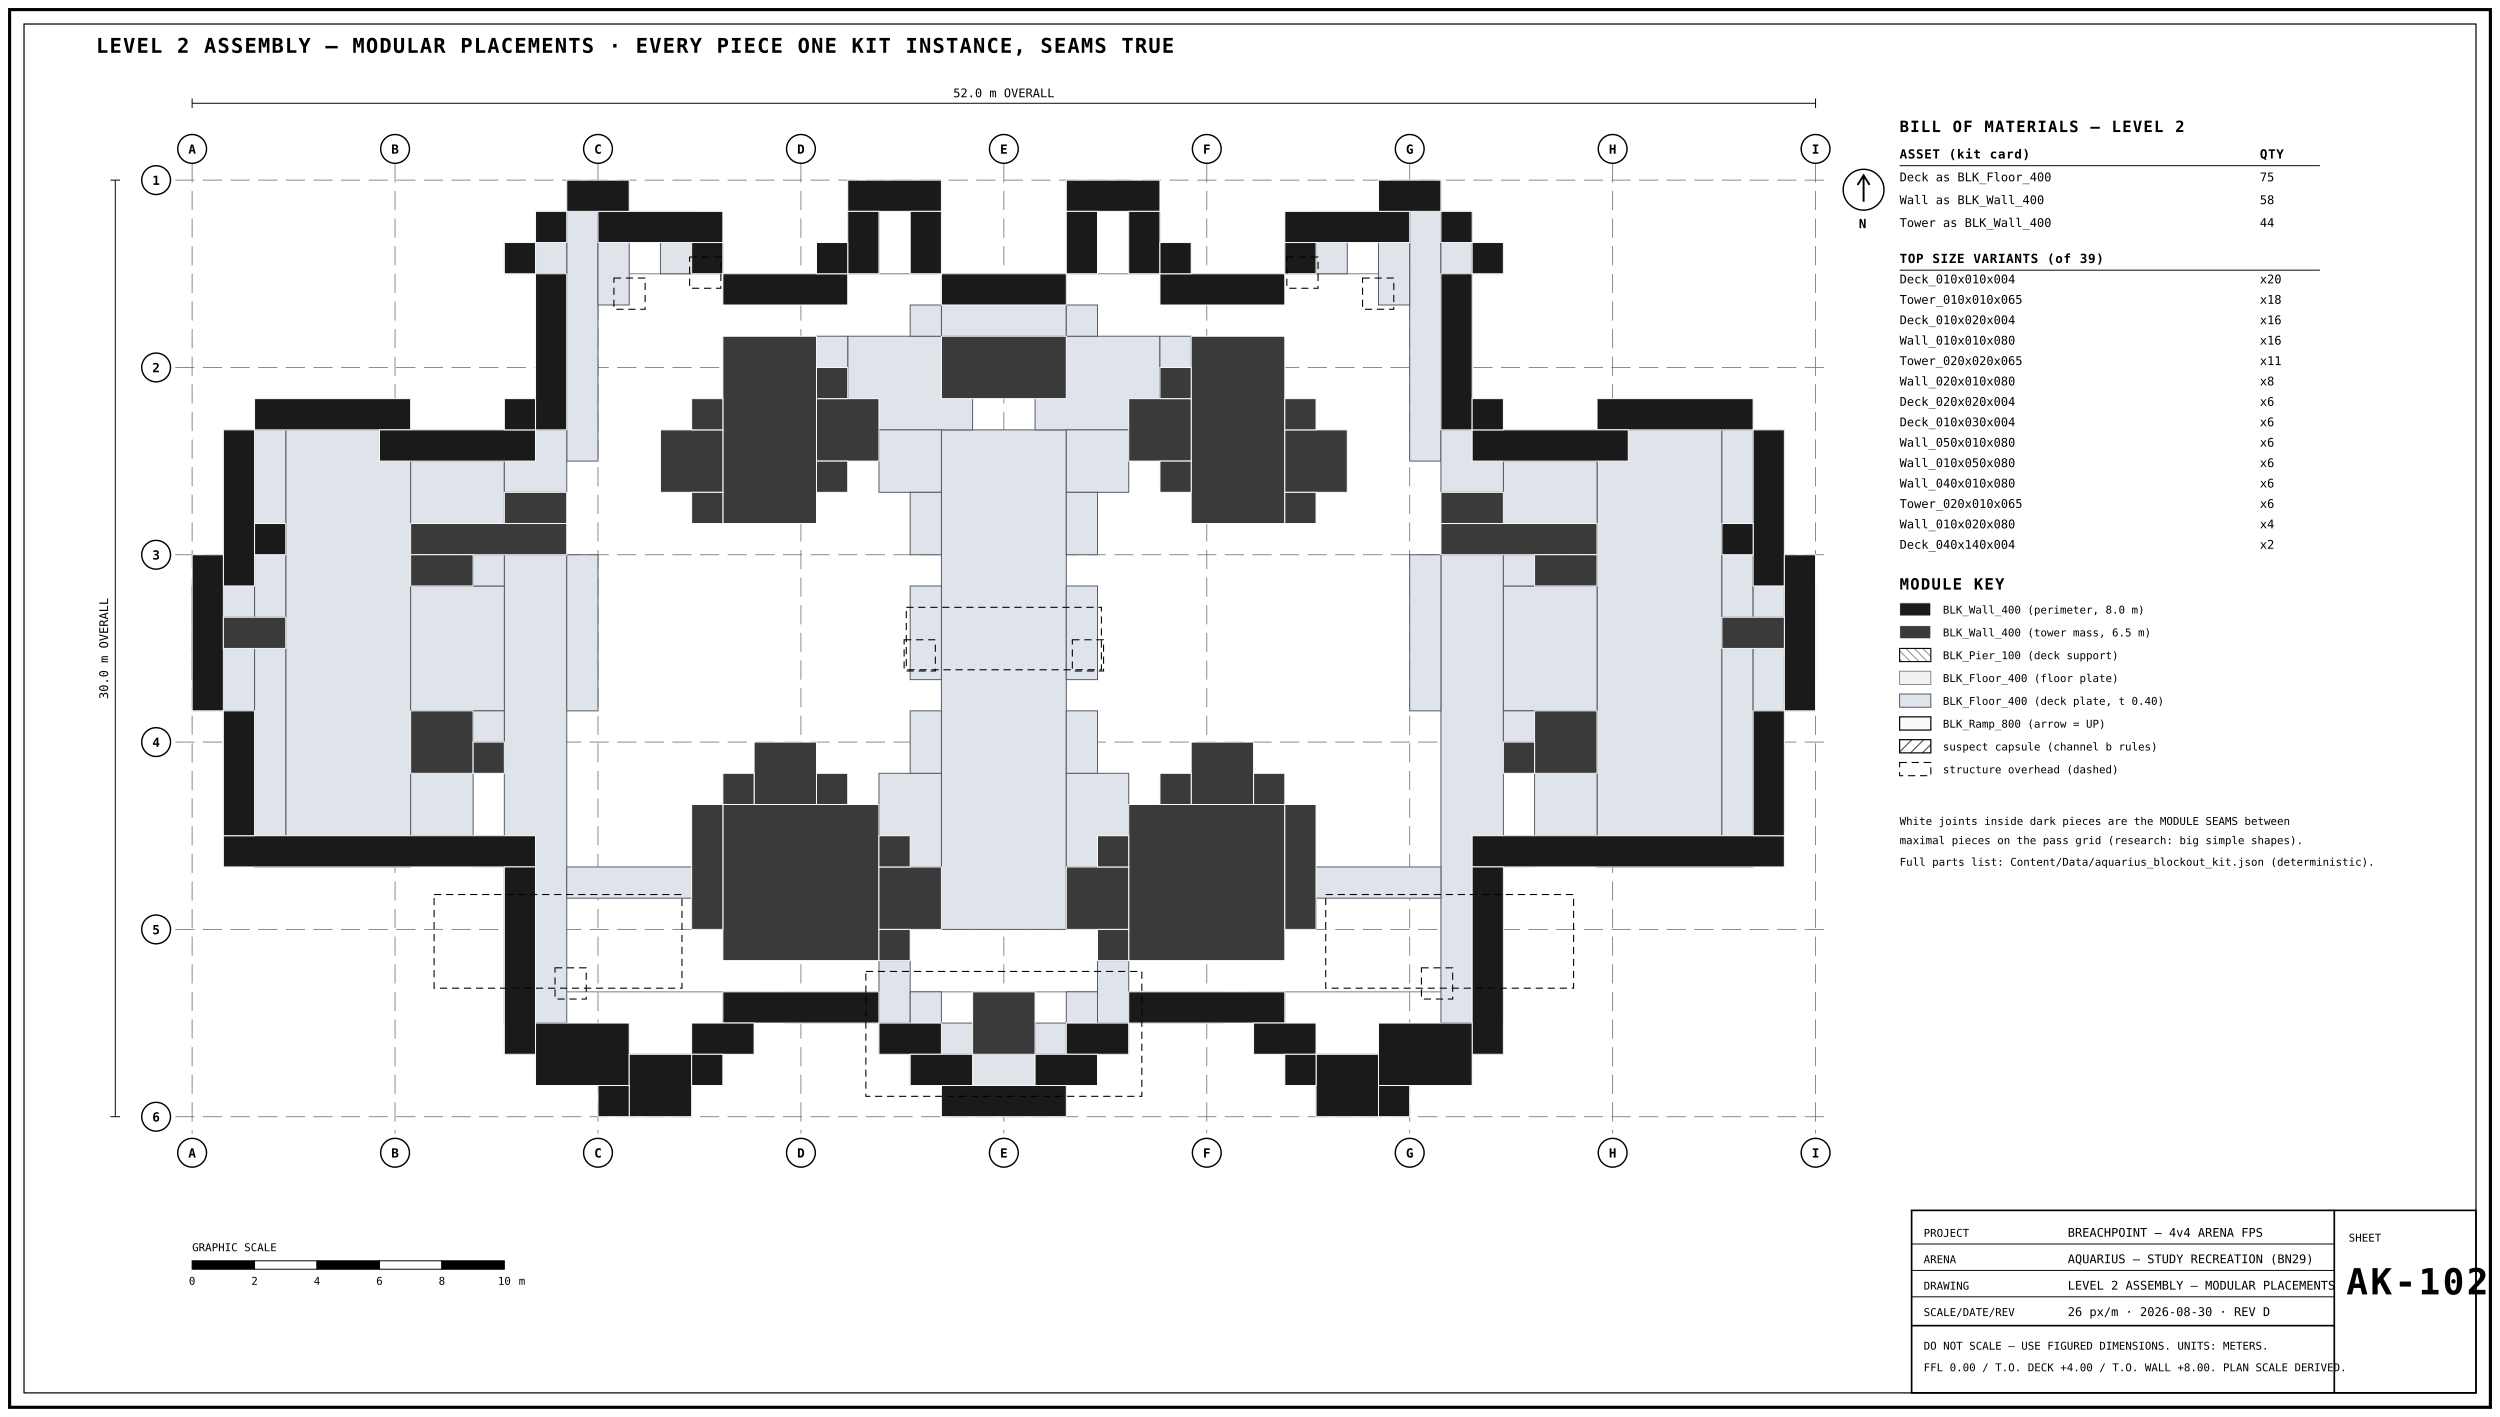
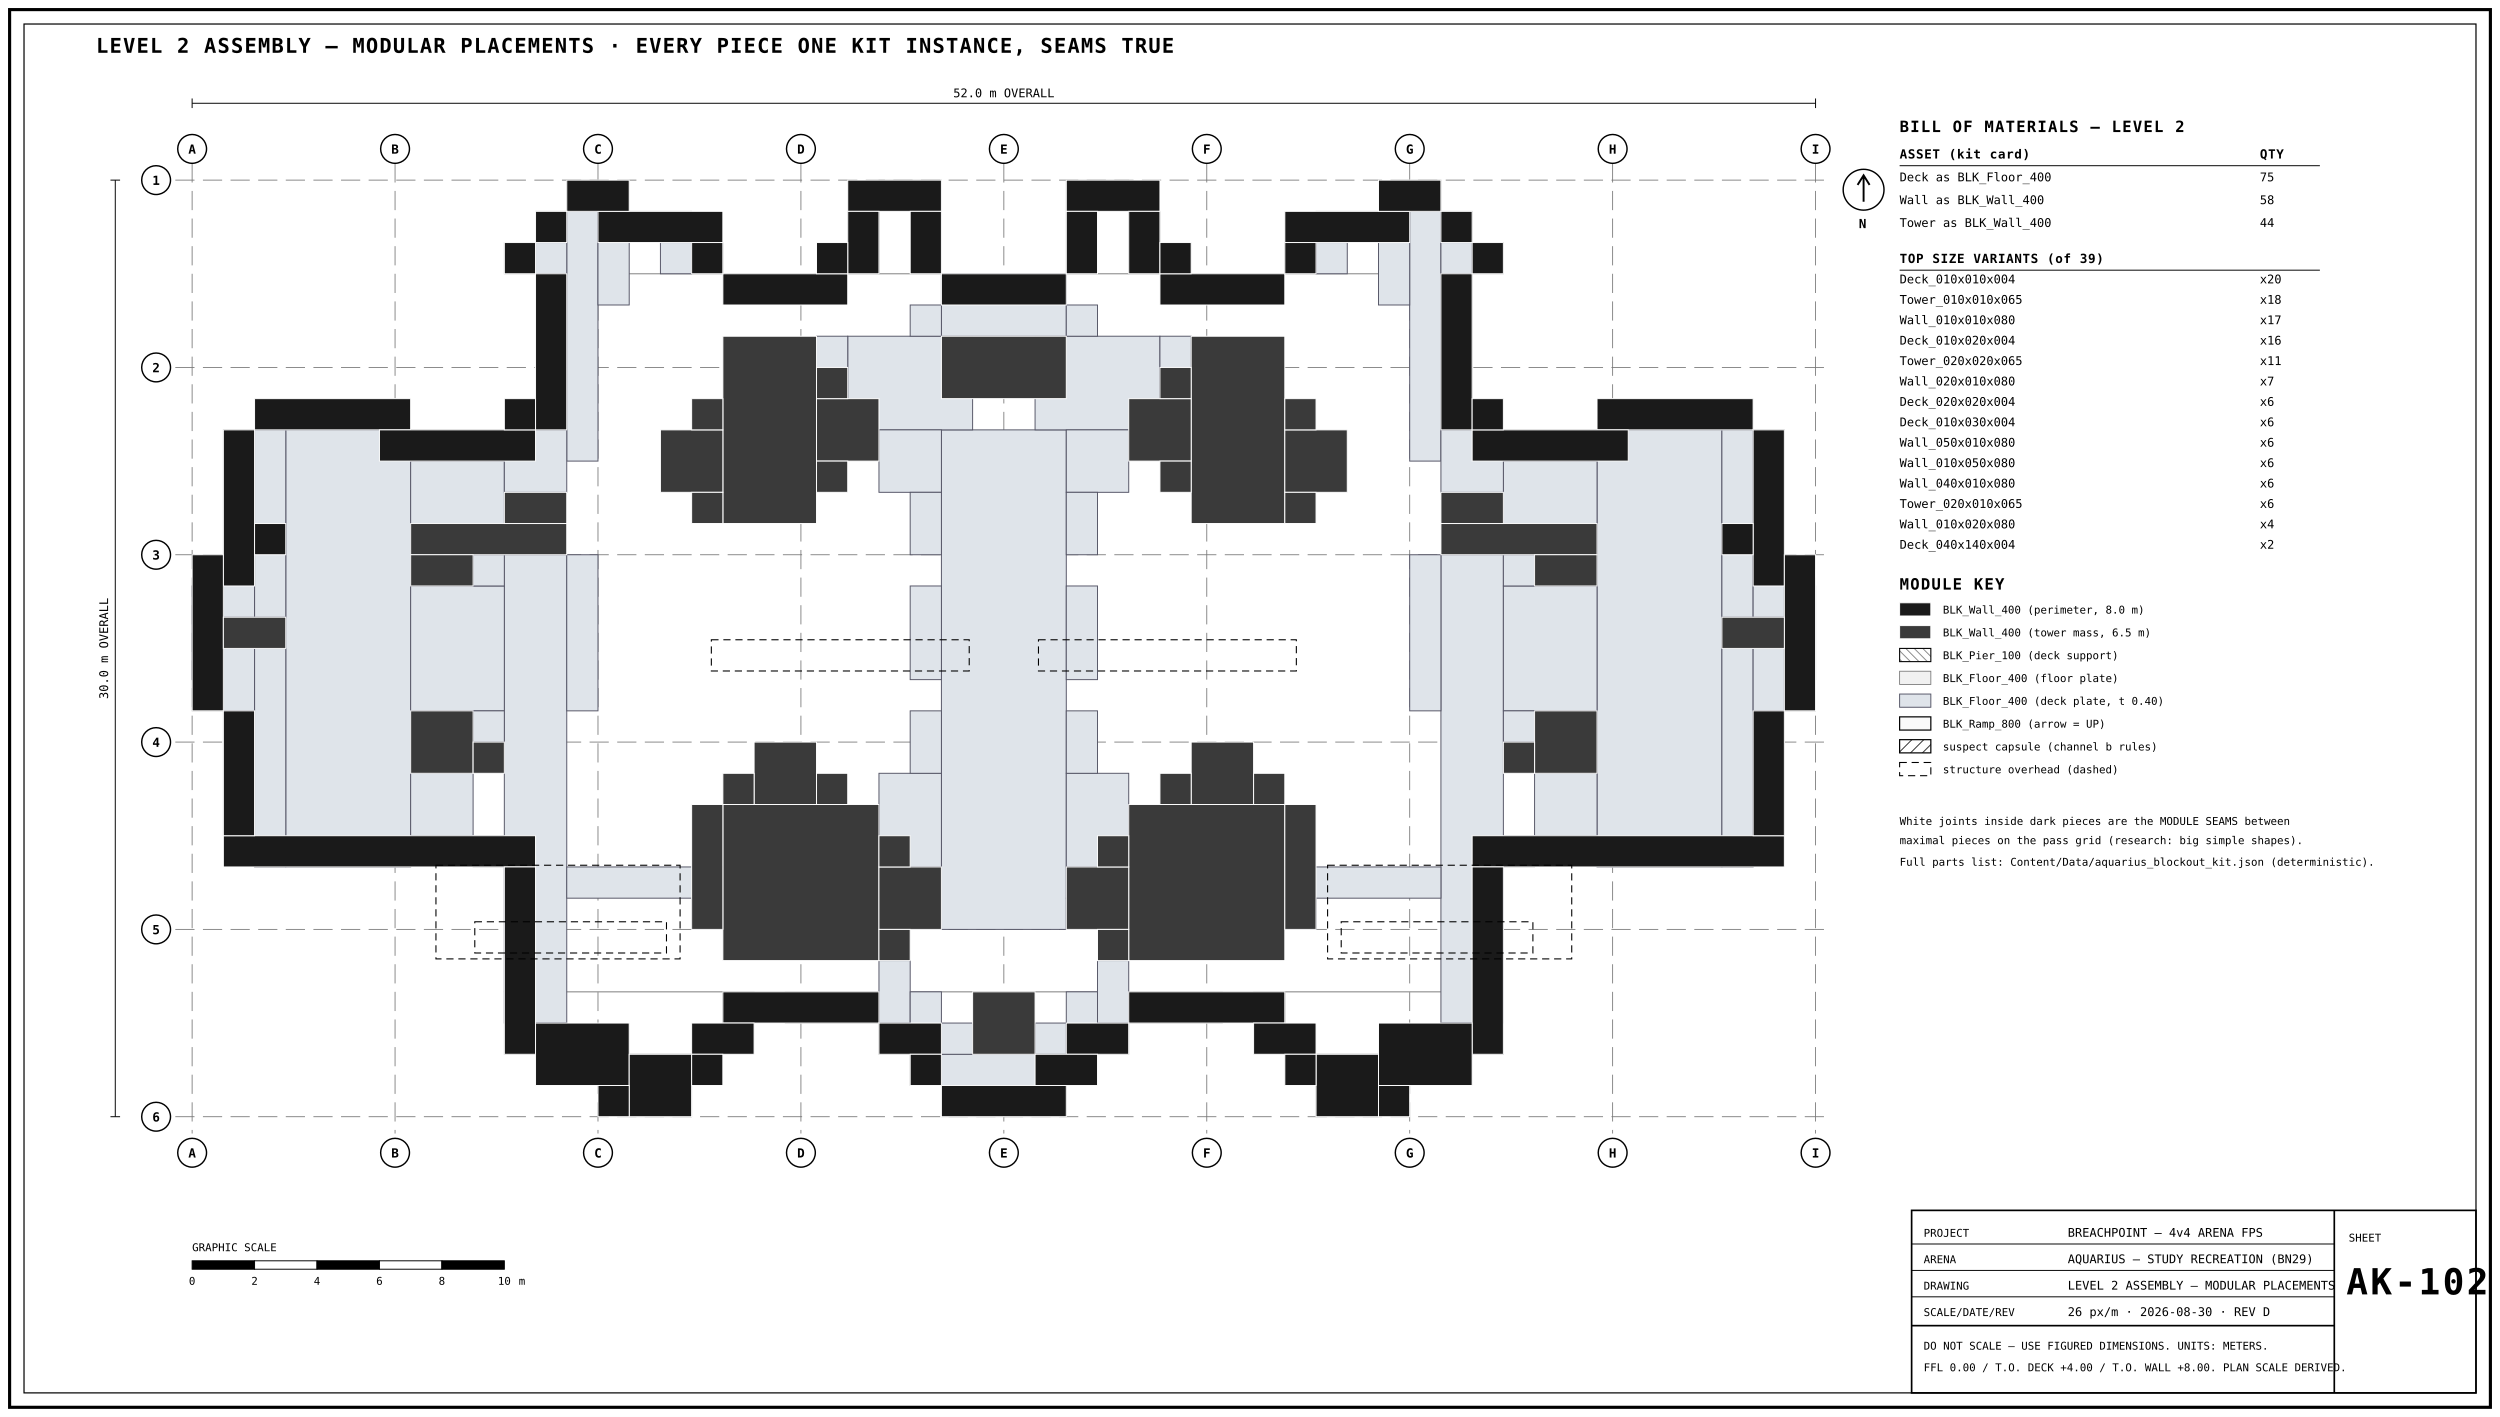
<svg xmlns="http://www.w3.org/2000/svg" width="2082" height="1180" viewBox="0 0 2082 1180">
  <style>
  .paper{fill:#ffffff}
  .frame{fill:none;stroke:#000;stroke-width:1.4}
  .border{fill:none;stroke:#000;stroke-width:2.6}
  .border2{fill:none;stroke:#000;stroke-width:1.0}
  .poche{fill:#111111;stroke:#000;stroke-width:0.9}
  .hatch{fill:url(#h45);stroke:#000;stroke-width:1.1}
  .hatch2{fill:url(#h135);stroke:#000;stroke-width:0.9}
  .plate{fill:#e8e8e8;stroke:#000;stroke-width:1.1}
  .floorp{fill:#f1f1f1;stroke:#333;stroke-width:0.9}
  .stairp{fill:#fafafa;stroke:#000;stroke-width:1.0}
  .over{fill:none;stroke:#000;stroke-width:0.9;stroke-dasharray:6 4}
  .below{fill:none;stroke:#9a9a9a;stroke-width:0.7}
  .tread{stroke:#000;stroke-width:0.6;fill:none}
  .gridl{stroke:#777;stroke-width:0.7;stroke-dasharray:16 7}
  .bubble{fill:#fff;stroke:#000;stroke-width:1.2}
  .secline{stroke:#000;stroke-width:1.7;stroke-dasharray:18 5 4 5}
  .ground{stroke:#000;stroke-width:2.6}
  .beyond{fill:#f4f4f4;stroke:#8a8a8a;stroke-width:0.8}
  .beyond2{fill:#d9d9d9;stroke:#6e6e6e;stroke-width:0.8}
  .dim{stroke:#000;stroke-width:0.8;fill:none}
  .dimtext{font:10px monospace;fill:#000}
  .label{font:bold 10.5px monospace;fill:#000;letter-spacing:0.5px}
  .rooml{font:bold 12.5px monospace;fill:#000;letter-spacing:1px}
  .roomd{font:10px monospace;fill:#000}
  .small{font:9px monospace;fill:#000}
  .note{font:10.5px monospace;fill:#000}
  .big{font:bold 17px monospace;fill:#000;letter-spacing:1px}
  .panel{font:bold 13px monospace;fill:#000;letter-spacing:1px}
  .sheetno{font:bold 30px monospace;fill:#000;letter-spacing:2px}
  .datum{stroke:#000;stroke-width:0.7;stroke-dasharray:12 4 2 4}
  .isotop{fill:#ededed;stroke:#000;stroke-width:1.0;stroke-linejoin:round}
  .isoeast{fill:#ffffff;stroke:#000;stroke-width:1.0;stroke-linejoin:round}
  .isonorth{fill:#d4d4d4;stroke:#000;stroke-width:1.0;stroke-linejoin:round}
  .isoplate{fill:#f7f7f7;stroke:#000;stroke-width:1.6;stroke-linejoin:round}
  .isofloor{fill:#e2e2e2;stroke:#555;stroke-width:0.8;stroke-linejoin:round}

  .mwall{fill:#1a1a1a;stroke:#ffffff;stroke-width:0.8}
  .mwallo{fill:none;stroke:#000;stroke-width:1.2}
  .mtower{fill:#3a3a3a;stroke:#ffffff;stroke-width:0.8}
  .mfloor{fill:#f1f1f1;stroke:#777;stroke-width:0.7}
  .mdeck{fill:#dfe4ea;stroke:#556;stroke-width:0.8}
  .mpier{fill:url(#h135);stroke:#000;stroke-width:0.9}
  .mramp{fill:#fafafa;stroke:#000;stroke-width:1.0}
  .msus{fill:url(#h45);stroke:#000;stroke-width:1.0}
</style>
  <defs>
    <pattern id="h45" width="7" height="7" patternUnits="userSpaceOnUse" patternTransform="rotate(45)">
      <rect width="7" height="7" fill="#ffffff" />
      <line x1="0" y1="0" x2="0" y2="7" stroke="#000" stroke-width="1.2" />
    </pattern>
    <pattern id="h135" width="5" height="5" patternUnits="userSpaceOnUse" patternTransform="rotate(-45)">
      <rect width="5" height="5" fill="#ffffff" />
      <line x1="0" y1="0" x2="0" y2="5" stroke="#555" stroke-width="1.0" />
    </pattern>
  </defs>
  <rect class="paper" width="2082" height="1180" />
  <text class="big" x="80" y="44">LEVEL 2 ASSEMBLY — MODULAR PLACEMENTS · EVERY PIECE ONE KIT INSTANCE, SEAMS TRUE</text>
  <line class="gridl" x1="160" y1="136" x2="160" y2="944" />
  <circle class="bubble" cx="160" cy="124" r="12" />
  <text class="label" x="160" y="128" text-anchor="middle">A</text>
  <circle class="bubble" cx="160" cy="960" r="12" />
  <text class="label" x="160" y="964" text-anchor="middle">A</text>
  <line class="gridl" x1="329" y1="136" x2="329" y2="944" />
  <circle class="bubble" cx="329" cy="124" r="12" />
  <text class="label" x="329" y="128" text-anchor="middle">B</text>
  <circle class="bubble" cx="329" cy="960" r="12" />
  <text class="label" x="329" y="964" text-anchor="middle">B</text>
  <line class="gridl" x1="498" y1="136" x2="498" y2="944" />
  <circle class="bubble" cx="498" cy="124" r="12" />
  <text class="label" x="498" y="128" text-anchor="middle">C</text>
  <circle class="bubble" cx="498" cy="960" r="12" />
  <text class="label" x="498" y="964" text-anchor="middle">C</text>
  <line class="gridl" x1="667" y1="136" x2="667" y2="944" />
  <circle class="bubble" cx="667" cy="124" r="12" />
  <text class="label" x="667" y="128" text-anchor="middle">D</text>
  <circle class="bubble" cx="667" cy="960" r="12" />
  <text class="label" x="667" y="964" text-anchor="middle">D</text>
  <line class="gridl" x1="836" y1="136" x2="836" y2="944" />
  <circle class="bubble" cx="836" cy="124" r="12" />
  <text class="label" x="836" y="128" text-anchor="middle">E</text>
  <circle class="bubble" cx="836" cy="960" r="12" />
  <text class="label" x="836" y="964" text-anchor="middle">E</text>
  <line class="gridl" x1="1005" y1="136" x2="1005" y2="944" />
  <circle class="bubble" cx="1005" cy="124" r="12" />
  <text class="label" x="1005" y="128" text-anchor="middle">F</text>
  <circle class="bubble" cx="1005" cy="960" r="12" />
  <text class="label" x="1005" y="964" text-anchor="middle">F</text>
  <line class="gridl" x1="1174" y1="136" x2="1174" y2="944" />
  <circle class="bubble" cx="1174" cy="124" r="12" />
  <text class="label" x="1174" y="128" text-anchor="middle">G</text>
  <circle class="bubble" cx="1174" cy="960" r="12" />
  <text class="label" x="1174" y="964" text-anchor="middle">G</text>
  <line class="gridl" x1="1343" y1="136" x2="1343" y2="944" />
  <circle class="bubble" cx="1343" cy="124" r="12" />
  <text class="label" x="1343" y="128" text-anchor="middle">H</text>
  <circle class="bubble" cx="1343" cy="960" r="12" />
  <text class="label" x="1343" y="964" text-anchor="middle">H</text>
  <line class="gridl" x1="1512" y1="136" x2="1512" y2="944" />
  <circle class="bubble" cx="1512" cy="124" r="12" />
  <text class="label" x="1512" y="128" text-anchor="middle">I</text>
  <circle class="bubble" cx="1512" cy="960" r="12" />
  <text class="label" x="1512" y="964" text-anchor="middle">I</text>
  <line class="gridl" x1="146" y1="150" x2="1526" y2="150" />
  <circle class="bubble" cx="130" cy="150" r="12" />
  <text class="label" x="130" y="154" text-anchor="middle">1</text>
  <line class="gridl" x1="146" y1="306" x2="1526" y2="306" />
  <circle class="bubble" cx="130" cy="306" r="12" />
  <text class="label" x="130" y="310" text-anchor="middle">2</text>
  <line class="gridl" x1="146" y1="462" x2="1526" y2="462" />
  <circle class="bubble" cx="130" cy="462" r="12" />
  <text class="label" x="130" y="466" text-anchor="middle">3</text>
  <line class="gridl" x1="146" y1="618" x2="1526" y2="618" />
  <circle class="bubble" cx="130" cy="618" r="12" />
  <text class="label" x="130" y="622" text-anchor="middle">4</text>
  <line class="gridl" x1="146" y1="774" x2="1526" y2="774" />
  <circle class="bubble" cx="130" cy="774" r="12" />
  <text class="label" x="130" y="778" text-anchor="middle">5</text>
  <line class="gridl" x1="146" y1="930" x2="1526" y2="930" />
  <circle class="bubble" cx="130" cy="930" r="12" />
  <text class="label" x="130" y="934" text-anchor="middle">6</text>
  <rect class="below" x="446" y="228" width="780" height="598" />
  <rect class="below" x="186" y="358" width="260" height="338" />
  <rect class="below" x="1226" y="358" width="260" height="338" />
  <rect class="below" x="758" y="826" width="156" height="78" />
  <rect class="below" x="420" y="826" width="182" height="52" />
  <rect class="below" x="1070" y="826" width="182" height="52" />
  <rect class="below" x="446" y="176" width="130" height="52" />
  <rect class="below" x="1096" y="176" width="130" height="52" />
  <rect class="below" x="732" y="150" width="52" height="78" />
  <rect class="below" x="888" y="150" width="52" height="78" />
  <rect class="below" x="212" y="696" width="130" height="26" />
  <rect class="below" x="1330" y="696" width="130" height="26" />
  <rect class="below" x="420" y="696" width="26" height="130" />
  <rect class="below" x="1226" y="696" width="26" height="130" />
  <rect class="below" x="160" y="488" width="26" height="104" />
  <rect class="below" x="1486" y="488" width="26" height="104" />
  <rect class="below" x="654" y="826" width="104" height="26" />
  <rect class="below" x="914" y="826" width="104" height="26" />
  <rect class="below" x="524" y="878" width="52" height="52" />
  <rect class="below" x="784" y="904" width="104" height="26" />
  <rect class="below" x="1096" y="878" width="52" height="52" />
  <rect class="below" x="706" y="176" width="26" height="52" />
  <rect class="below" x="940" y="176" width="26" height="52" />
  <rect class="below" x="472" y="150" width="26" height="26" />
  <rect class="below" x="1174" y="150" width="26" height="26" />
  <rect class="below" x="420" y="202" width="26" height="26" />
  <rect class="below" x="576" y="202" width="26" height="26" />
  <rect class="below" x="1070" y="202" width="26" height="26" />
  <rect class="below" x="1226" y="202" width="26" height="26" />
  <rect class="below" x="394" y="696" width="26" height="26" />
  <rect class="below" x="1252" y="696" width="26" height="26" />
  <rect class="below" x="602" y="826" width="26" height="26" />
  <rect class="below" x="1044" y="826" width="26" height="26" />
  <rect class="below" x="732" y="852" width="26" height="26" />
  <rect class="below" x="914" y="852" width="26" height="26" />
  <rect class="below" x="498" y="878" width="26" height="26" />
  <rect class="below" x="1148" y="878" width="26" height="26" />
  <rect class="mdeck" x="784" y="358" width="104" height="416" />
  <rect class="mdeck" x="238" y="358" width="104" height="364" />
  <rect class="mdeck" x="1330" y="358" width="104" height="364" />
  <rect class="mdeck" x="420" y="462" width="52" height="390" />
  <rect class="mdeck" x="1200" y="462" width="52" height="390" />
  <rect class="mdeck" x="706" y="280" width="104" height="78" />
  <rect class="mdeck" x="862" y="280" width="104" height="78" />
  <rect class="mdeck" x="342" y="488" width="78" height="104" />
  <rect class="mdeck" x="1252" y="488" width="78" height="104" />
  <rect class="mdeck" x="472" y="722" width="312" height="26" />
  <rect class="mdeck" x="888" y="722" width="312" height="26" />
  <rect class="mdeck" x="784" y="228" width="104" height="52" />
  <rect class="mdeck" x="472" y="176" width="26" height="208" />
  <rect class="mdeck" x="1174" y="176" width="26" height="208" />
  <rect class="mdeck" x="212" y="540" width="26" height="182" />
  <rect class="mdeck" x="1434" y="540" width="26" height="182" />
  <rect class="mdeck" x="342" y="384" width="78" height="52" />
  <rect class="mdeck" x="1252" y="384" width="78" height="52" />
  <rect class="mdeck" x="212" y="358" width="26" height="156" />
  <rect class="mdeck" x="1434" y="358" width="26" height="156" />
  <rect class="mdeck" x="732" y="644" width="52" height="78" />
  <rect class="mdeck" x="888" y="644" width="52" height="78" />
  <rect class="mdeck" x="472" y="462" width="26" height="130" />
  <rect class="mdeck" x="1174" y="462" width="26" height="130" />
  <rect class="mdeck" x="420" y="358" width="52" height="52" />
  <rect class="mdeck" x="732" y="358" width="52" height="52" />
  <rect class="mdeck" x="888" y="358" width="52" height="52" />
  <rect class="mdeck" x="1200" y="358" width="52" height="52" />
  <rect class="mdeck" x="342" y="644" width="52" height="52" />
  <rect class="mdeck" x="1278" y="644" width="52" height="52" />
  <rect class="mdeck" x="784" y="878" width="104" height="26" />
  <rect class="mdeck" x="498" y="176" width="26" height="78" />
  <rect class="mdeck" x="1148" y="176" width="26" height="78" />
  <rect class="mdeck" x="160" y="488" width="26" height="78" />
  <rect class="mdeck" x="758" y="488" width="26" height="78" />
  <rect class="mdeck" x="888" y="488" width="26" height="78" />
  <rect class="mdeck" x="1486" y="488" width="26" height="78" />
  <rect class="mdeck" x="680" y="280" width="26" height="52" />
  <rect class="mdeck" x="966" y="280" width="26" height="52" />
  <rect class="mdeck" x="758" y="410" width="26" height="52" />
  <rect class="mdeck" x="888" y="410" width="26" height="52" />
  <rect class="mdeck" x="186" y="462" width="26" height="52" />
  <rect class="mdeck" x="1460" y="462" width="26" height="52" />
  <rect class="mdeck" x="186" y="540" width="26" height="52" />
  <rect class="mdeck" x="1460" y="540" width="26" height="52" />
  <rect class="mdeck" x="758" y="592" width="26" height="52" />
  <rect class="mdeck" x="888" y="592" width="26" height="52" />
  <rect class="mdeck" x="706" y="670" width="26" height="52" />
  <rect class="mdeck" x="940" y="670" width="26" height="52" />
  <rect class="mdeck" x="576" y="748" width="52" height="26" />
  <rect class="mdeck" x="1044" y="748" width="52" height="26" />
  <rect class="mdeck" x="732" y="800" width="26" height="52" />
  <rect class="mdeck" x="914" y="800" width="26" height="52" />
  <rect class="mdeck" x="758" y="826" width="26" height="52" />
  <rect class="mdeck" x="888" y="826" width="26" height="52" />
  <rect class="mdeck" x="446" y="202" width="26" height="26" />
  <rect class="mdeck" x="550" y="202" width="26" height="26" />
  <rect class="mdeck" x="1096" y="202" width="26" height="26" />
  <rect class="mdeck" x="1200" y="202" width="26" height="26" />
  <rect class="mdeck" x="758" y="254" width="26" height="26" />
  <rect class="mdeck" x="888" y="254" width="26" height="26" />
  <rect class="mdeck" x="654" y="306" width="26" height="26" />
  <rect class="mdeck" x="992" y="306" width="26" height="26" />
  <rect class="mdeck" x="394" y="462" width="26" height="26" />
  <rect class="mdeck" x="1252" y="462" width="26" height="26" />
  <rect class="mdeck" x="394" y="592" width="26" height="26" />
  <rect class="mdeck" x="1252" y="592" width="26" height="26" />
  <rect class="mdeck" x="680" y="696" width="26" height="26" />
  <rect class="mdeck" x="966" y="696" width="26" height="26" />
  <rect class="mdeck" x="758" y="748" width="26" height="26" />
  <rect class="mdeck" x="888" y="748" width="26" height="26" />
  <rect class="mdeck" x="446" y="852" width="26" height="26" />
  <rect class="mdeck" x="784" y="852" width="26" height="26" />
  <rect class="mdeck" x="862" y="852" width="26" height="26" />
  <rect class="mdeck" x="1200" y="852" width="26" height="26" />
  <rect class="mwall" x="186" y="696" width="260" height="26" />
  <rect class="mwall" x="1226" y="696" width="260" height="26" />
  <rect class="mwall" x="420" y="722" width="26" height="156" />
  <rect class="mwall" x="1226" y="722" width="26" height="156" />
  <rect class="mwall" x="446" y="852" width="78" height="52" />
  <rect class="mwall" x="1148" y="852" width="78" height="52" />
  <rect class="mwall" x="212" y="332" width="130" height="26" />
  <rect class="mwall" x="446" y="228" width="26" height="130" />
  <rect class="mwall" x="1200" y="228" width="26" height="130" />
  <rect class="mwall" x="1330" y="332" width="130" height="26" />
  <rect class="mwall" x="316" y="358" width="130" height="26" />
  <rect class="mwall" x="1226" y="358" width="130" height="26" />
  <rect class="mwall" x="186" y="358" width="26" height="130" />
  <rect class="mwall" x="1460" y="358" width="26" height="130" />
  <rect class="mwall" x="160" y="462" width="26" height="130" />
  <rect class="mwall" x="1486" y="462" width="26" height="130" />
  <rect class="mwall" x="602" y="826" width="130" height="26" />
  <rect class="mwall" x="940" y="826" width="130" height="26" />
  <rect class="mwall" x="498" y="176" width="104" height="26" />
  <rect class="mwall" x="1070" y="176" width="104" height="26" />
  <rect class="mwall" x="602" y="228" width="104" height="26" />
  <rect class="mwall" x="784" y="228" width="104" height="26" />
  <rect class="mwall" x="966" y="228" width="104" height="26" />
  <rect class="mwall" x="186" y="592" width="26" height="104" />
  <rect class="mwall" x="1460" y="592" width="26" height="104" />
  <rect class="mwall" x="524" y="878" width="52" height="52" />
  <rect class="mwall" x="784" y="904" width="104" height="26" />
  <rect class="mwall" x="1096" y="878" width="52" height="52" />
  <rect class="mwall" x="706" y="150" width="78" height="26" />
  <rect class="mwall" x="888" y="150" width="78" height="26" />
  <rect class="mwall" x="472" y="150" width="52" height="26" />
  <rect class="mwall" x="1148" y="150" width="52" height="26" />
  <rect class="mwall" x="706" y="176" width="26" height="52" />
  <rect class="mwall" x="758" y="176" width="26" height="52" />
  <rect class="mwall" x="888" y="176" width="26" height="52" />
  <rect class="mwall" x="940" y="176" width="26" height="52" />
  <rect class="mwall" x="576" y="852" width="52" height="26" />
  <rect class="mwall" x="732" y="852" width="52" height="26" />
  <rect class="mwall" x="888" y="852" width="52" height="26" />
  <rect class="mwall" x="1044" y="852" width="52" height="26" />
-   <rect class="mwall" x="758" y="878" width="52" height="26" />
  <rect class="mwall" x="862" y="878" width="52" height="26" />
  <rect class="mwall" x="446" y="176" width="26" height="26" />
  <rect class="mwall" x="1200" y="176" width="26" height="26" />
  <rect class="mwall" x="420" y="202" width="26" height="26" />
  <rect class="mwall" x="576" y="202" width="26" height="26" />
  <rect class="mwall" x="680" y="202" width="26" height="26" />
  <rect class="mwall" x="966" y="202" width="26" height="26" />
  <rect class="mwall" x="1070" y="202" width="26" height="26" />
  <rect class="mwall" x="1226" y="202" width="26" height="26" />
  <rect class="mwall" x="420" y="332" width="26" height="26" />
  <rect class="mwall" x="1226" y="332" width="26" height="26" />
  <rect class="mwall" x="212" y="436" width="26" height="26" />
  <rect class="mwall" x="1434" y="436" width="26" height="26" />
  <rect class="mwall" x="576" y="878" width="26" height="26" />
+   <rect class="mwall" x="758" y="878" width="26" height="26" />
  <rect class="mwall" x="1070" y="878" width="26" height="26" />
  <rect class="mwall" x="498" y="904" width="26" height="26" />
  <rect class="mwall" x="1148" y="904" width="26" height="26" />
  <rect class="mtower" x="602" y="670" width="130" height="130" />
  <rect class="mtower" x="940" y="670" width="130" height="130" />
  <rect class="mtower" x="602" y="280" width="78" height="156" />
  <rect class="mtower" x="992" y="280" width="78" height="156" />
  <rect class="mtower" x="784" y="280" width="104" height="52" />
  <rect class="mtower" x="342" y="436" width="130" height="26" />
  <rect class="mtower" x="1200" y="436" width="130" height="26" />
  <rect class="mtower" x="680" y="332" width="52" height="52" />
  <rect class="mtower" x="940" y="332" width="52" height="52" />
  <rect class="mtower" x="550" y="358" width="52" height="52" />
  <rect class="mtower" x="1070" y="358" width="52" height="52" />
  <rect class="mtower" x="342" y="592" width="52" height="52" />
  <rect class="mtower" x="1278" y="592" width="52" height="52" />
  <rect class="mtower" x="628" y="618" width="52" height="52" />
  <rect class="mtower" x="992" y="618" width="52" height="52" />
  <rect class="mtower" x="576" y="670" width="26" height="104" />
  <rect class="mtower" x="732" y="722" width="52" height="52" />
  <rect class="mtower" x="888" y="722" width="52" height="52" />
  <rect class="mtower" x="1070" y="670" width="26" height="104" />
  <rect class="mtower" x="810" y="826" width="52" height="52" />
  <rect class="mtower" x="420" y="410" width="52" height="26" />
  <rect class="mtower" x="1200" y="410" width="52" height="26" />
  <rect class="mtower" x="342" y="462" width="52" height="26" />
  <rect class="mtower" x="1278" y="462" width="52" height="26" />
  <rect class="mtower" x="186" y="514" width="52" height="26" />
  <rect class="mtower" x="1434" y="514" width="52" height="26" />
  <rect class="mtower" x="680" y="306" width="26" height="26" />
  <rect class="mtower" x="966" y="306" width="26" height="26" />
  <rect class="mtower" x="576" y="332" width="26" height="26" />
  <rect class="mtower" x="1070" y="332" width="26" height="26" />
  <rect class="mtower" x="680" y="384" width="26" height="26" />
  <rect class="mtower" x="966" y="384" width="26" height="26" />
  <rect class="mtower" x="576" y="410" width="26" height="26" />
  <rect class="mtower" x="1070" y="410" width="26" height="26" />
  <rect class="mtower" x="394" y="618" width="26" height="26" />
  <rect class="mtower" x="1252" y="618" width="26" height="26" />
  <rect class="mtower" x="602" y="644" width="26" height="26" />
  <rect class="mtower" x="680" y="644" width="26" height="26" />
  <rect class="mtower" x="966" y="644" width="26" height="26" />
  <rect class="mtower" x="1044" y="644" width="26" height="26" />
  <rect class="mtower" x="732" y="696" width="26" height="26" />
  <rect class="mtower" x="914" y="696" width="26" height="26" />
  <rect class="mtower" x="732" y="774" width="26" height="26" />
  <rect class="mtower" x="914" y="774" width="26" height="26" />
-   <rect class="over" x="361.5" y="744.958" width="206.44" height="78" />
-   <rect class="over" x="462.224" y="806.006" width="26" height="26" />
-   <rect class="over" x="511.26" y="231.562" width="26" height="26" />
-   <rect class="over" x="574.31" y="214.064" width="26" height="26" />
-   <rect class="over" x="721.08" y="809.022" width="229.84" height="104" />
-   <rect class="over" x="752.956" y="532.798" width="26" height="26" />
-   <rect class="over" x="754.75" y="505.784" width="162.5" height="52" />
-   <rect class="over" x="893.044" y="532.798" width="26" height="26" />
-   <rect class="over" x="1071.69" y="214.064" width="26" height="26" />
-   <rect class="over" x="1134.74" y="231.562" width="26" height="26" />
-   <rect class="over" x="1104.06" y="744.958" width="206.44" height="78" />
-   <rect class="over" x="1183.78" y="806.006" width="26" height="26" />
+   <rect class="over" x="363.06" y="720.57" width="203.32" height="78" />
+   <rect class="over" x="395.404" y="767.656" width="159.64" height="26" />
+   <rect class="over" x="592.406" y="532.798" width="214.76" height="26" />
+   <rect class="over" x="864.834" y="532.798" width="214.76" height="26" />
+   <rect class="over" x="1105.62" y="720.57" width="203.32" height="78" />
+   <rect class="over" x="1116.96" y="767.656" width="159.64" height="26" />
  <line class="dim" x1="160" y1="86" x2="1512" y2="86" />
  <line class="dim" x1="160" y1="82" x2="160" y2="90" />
  <line class="dim" x1="1512" y1="82" x2="1512" y2="90" />
  <text class="dimtext" text-anchor="middle" x="836" y="81">52.0 m OVERALL</text>
  <line class="dim" x1="96" y1="150" x2="96" y2="930" />
  <line class="dim" x1="92" y1="150" x2="100" y2="150" />
  <line class="dim" x1="92" y1="930" x2="100" y2="930" />
  <text class="dimtext" x="90" y="540" transform="rotate(-90 90 540)" text-anchor="middle">30.0 m OVERALL</text>
  <g transform="translate(1552,158)">
    <circle class="bubble" cx="0" cy="0" r="17" />
    <path d="M 0 10 L 0 -12 M -5 -4 L 0 -12 L 5 -4" stroke="#000" stroke-width="1.6" fill="none" />
    <text class="label" x="-4" y="32">N</text>
  </g>
  <text class="small" x="160" y="1042">GRAPHIC SCALE</text>
  <rect x="160" y="1050" width="52" height="7" fill="#000" stroke="#000" stroke-width="0.8" />
  <rect x="212" y="1050" width="52" height="7" fill="#fff" stroke="#000" stroke-width="0.8" />
  <rect x="264" y="1050" width="52" height="7" fill="#000" stroke="#000" stroke-width="0.8" />
  <rect x="316" y="1050" width="52" height="7" fill="#fff" stroke="#000" stroke-width="0.8" />
  <rect x="368" y="1050" width="52" height="7" fill="#000" stroke="#000" stroke-width="0.8" />
  <text class="small" x="160" y="1070" text-anchor="middle">0</text>
  <text class="small" x="212" y="1070" text-anchor="middle">2</text>
  <text class="small" x="264" y="1070" text-anchor="middle">4</text>
  <text class="small" x="316" y="1070" text-anchor="middle">6</text>
  <text class="small" x="368" y="1070" text-anchor="middle">8</text>
  <text class="small" x="420" y="1070" text-anchor="middle">10</text>
  <text class="small" x="432" y="1070">m</text>
  <text class="panel" x="1582" y="110">BILL OF MATERIALS — LEVEL 2</text>
  <text class="label" x="1582" y="132">ASSET (kit card)</text>
  <text class="label" x="1882" y="132">QTY</text>
  <line class="dim" x1="1582" y1="138" x2="1932" y2="138" />
  <text class="roomd" x="1582" y="151">Deck  as  BLK_Floor_400</text>
  <text class="roomd" x="1882" y="151">75</text>
  <text class="roomd" x="1582" y="170">Wall  as  BLK_Wall_400</text>
  <text class="roomd" x="1882" y="170">58</text>
  <text class="roomd" x="1582" y="189">Tower  as  BLK_Wall_400</text>
  <text class="roomd" x="1882" y="189">44</text>
  <text class="label" x="1582" y="219">TOP SIZE VARIANTS (of 39)</text>
  <line class="dim" x1="1582" y1="225" x2="1932" y2="225" />
  <text class="roomd" x="1582" y="236">Deck_010x010x004</text>
  <text class="roomd" x="1882" y="236">x20</text>
  <text class="roomd" x="1582" y="253">Tower_010x010x065</text>
  <text class="roomd" x="1882" y="253">x18</text>
-   <text class="roomd" x="1582" y="270">Deck_010x020x004</text>
-   <text class="roomd" x="1882" y="270">x16</text>
-   <text class="roomd" x="1582" y="287">Wall_010x010x080</text>
+   <text class="roomd" x="1582" y="270">Wall_010x010x080</text>
+   <text class="roomd" x="1882" y="270">x17</text>
+   <text class="roomd" x="1582" y="287">Deck_010x020x004</text>
  <text class="roomd" x="1882" y="287">x16</text>
  <text class="roomd" x="1582" y="304">Tower_020x020x065</text>
  <text class="roomd" x="1882" y="304">x11</text>
  <text class="roomd" x="1582" y="321">Wall_020x010x080</text>
-   <text class="roomd" x="1882" y="321">x8</text>
+   <text class="roomd" x="1882" y="321">x7</text>
  <text class="roomd" x="1582" y="338">Deck_020x020x004</text>
  <text class="roomd" x="1882" y="338">x6</text>
  <text class="roomd" x="1582" y="355">Deck_010x030x004</text>
  <text class="roomd" x="1882" y="355">x6</text>
  <text class="roomd" x="1582" y="372">Wall_050x010x080</text>
  <text class="roomd" x="1882" y="372">x6</text>
  <text class="roomd" x="1582" y="389">Wall_010x050x080</text>
  <text class="roomd" x="1882" y="389">x6</text>
  <text class="roomd" x="1582" y="406">Wall_040x010x080</text>
  <text class="roomd" x="1882" y="406">x6</text>
  <text class="roomd" x="1582" y="423">Tower_020x010x065</text>
  <text class="roomd" x="1882" y="423">x6</text>
  <text class="roomd" x="1582" y="440">Wall_010x020x080</text>
  <text class="roomd" x="1882" y="440">x4</text>
  <text class="roomd" x="1582" y="457">Deck_040x140x004</text>
  <text class="roomd" x="1882" y="457">x2</text>
  <text class="panel" x="1582" y="491">MODULE KEY</text>
  <rect class="mwall" x="1582" y="502" width="26" height="11" />
  <text class="small" x="1618" y="511">BLK_Wall_400 (perimeter, 8.0 m)</text>
  <rect class="mtower" x="1582" y="521" width="26" height="11" />
  <text class="small" x="1618" y="530">BLK_Wall_400 (tower mass, 6.5 m)</text>
  <rect class="mpier" x="1582" y="540" width="26" height="11" />
  <text class="small" x="1618" y="549">BLK_Pier_100 (deck support)</text>
  <rect class="mfloor" x="1582" y="559" width="26" height="11" />
  <text class="small" x="1618" y="568">BLK_Floor_400 (floor plate)</text>
  <rect class="mdeck" x="1582" y="578" width="26" height="11" />
  <text class="small" x="1618" y="587">BLK_Floor_400 (deck plate, t 0.40)</text>
  <rect class="mramp" x="1582" y="597" width="26" height="11" />
  <text class="small" x="1618" y="606">BLK_Ramp_800 (arrow = UP)</text>
  <rect class="msus" x="1582" y="616" width="26" height="11" />
  <text class="small" x="1618" y="625">suspect capsule (channel b rules)</text>
  <rect class="over" x="1582" y="635" width="26" height="11" />
  <text class="small" x="1618" y="644">structure overhead (dashed)</text>
  <text class="small" x="1582" y="687">White joints inside dark pieces are the MODULE SEAMS between</text>
  <text class="small" x="1582" y="703">maximal pieces on the pass grid (research: big simple shapes).</text>
  <text class="small" x="1582" y="721">Full parts list: Content/Data/aquarius_blockout_kit.json (deterministic).</text>
  <rect class="border" x="8" y="8" width="2066" height="1164" />
  <rect class="border2" x="20" y="20" width="2042" height="1140" />
  <rect class="frame" x="1592" y="1008" width="470" height="152" fill="#fff" />
  <text class="small" x="1602" y="1030">PROJECT</text>
  <text class="dimtext" x="1722" y="1030">BREACHPOINT — 4v4 ARENA FPS</text>
  <text class="small" x="1602" y="1052">ARENA</text>
  <text class="dimtext" x="1722" y="1052">AQUARIUS — STUDY RECREATION (BN29)</text>
  <line class="dim" x1="1592" y1="1036" x2="1944" y2="1036" />
  <text class="small" x="1602" y="1074">DRAWING</text>
  <text class="dimtext" x="1722" y="1074">LEVEL 2 ASSEMBLY — MODULAR PLACEMENTS</text>
  <line class="dim" x1="1592" y1="1058" x2="1944" y2="1058" />
  <text class="small" x="1602" y="1096">SCALE/DATE/REV</text>
  <text class="dimtext" x="1722" y="1096">26 px/m · 2026-08-30 · REV D</text>
  <line class="dim" x1="1592" y1="1080" x2="1944" y2="1080" />
  <line class="frame" x1="1944" y1="1008" x2="1944" y2="1160" />
  <text class="small" x="1956" y="1034">SHEET</text>
  <text class="sheetno" x="1954" y="1078">AK-102</text>
  <line class="frame" x1="1592" y1="1104" x2="1944" y2="1104" />
  <text class="small" x="1602" y="1124">DO NOT SCALE — USE FIGURED DIMENSIONS. UNITS: METERS.</text>
  <text class="small" x="1602" y="1142">FFL 0.00 / T.O. DECK +4.00 / T.O. WALL +8.00. PLAN SCALE DERIVED.</text>
</svg>
